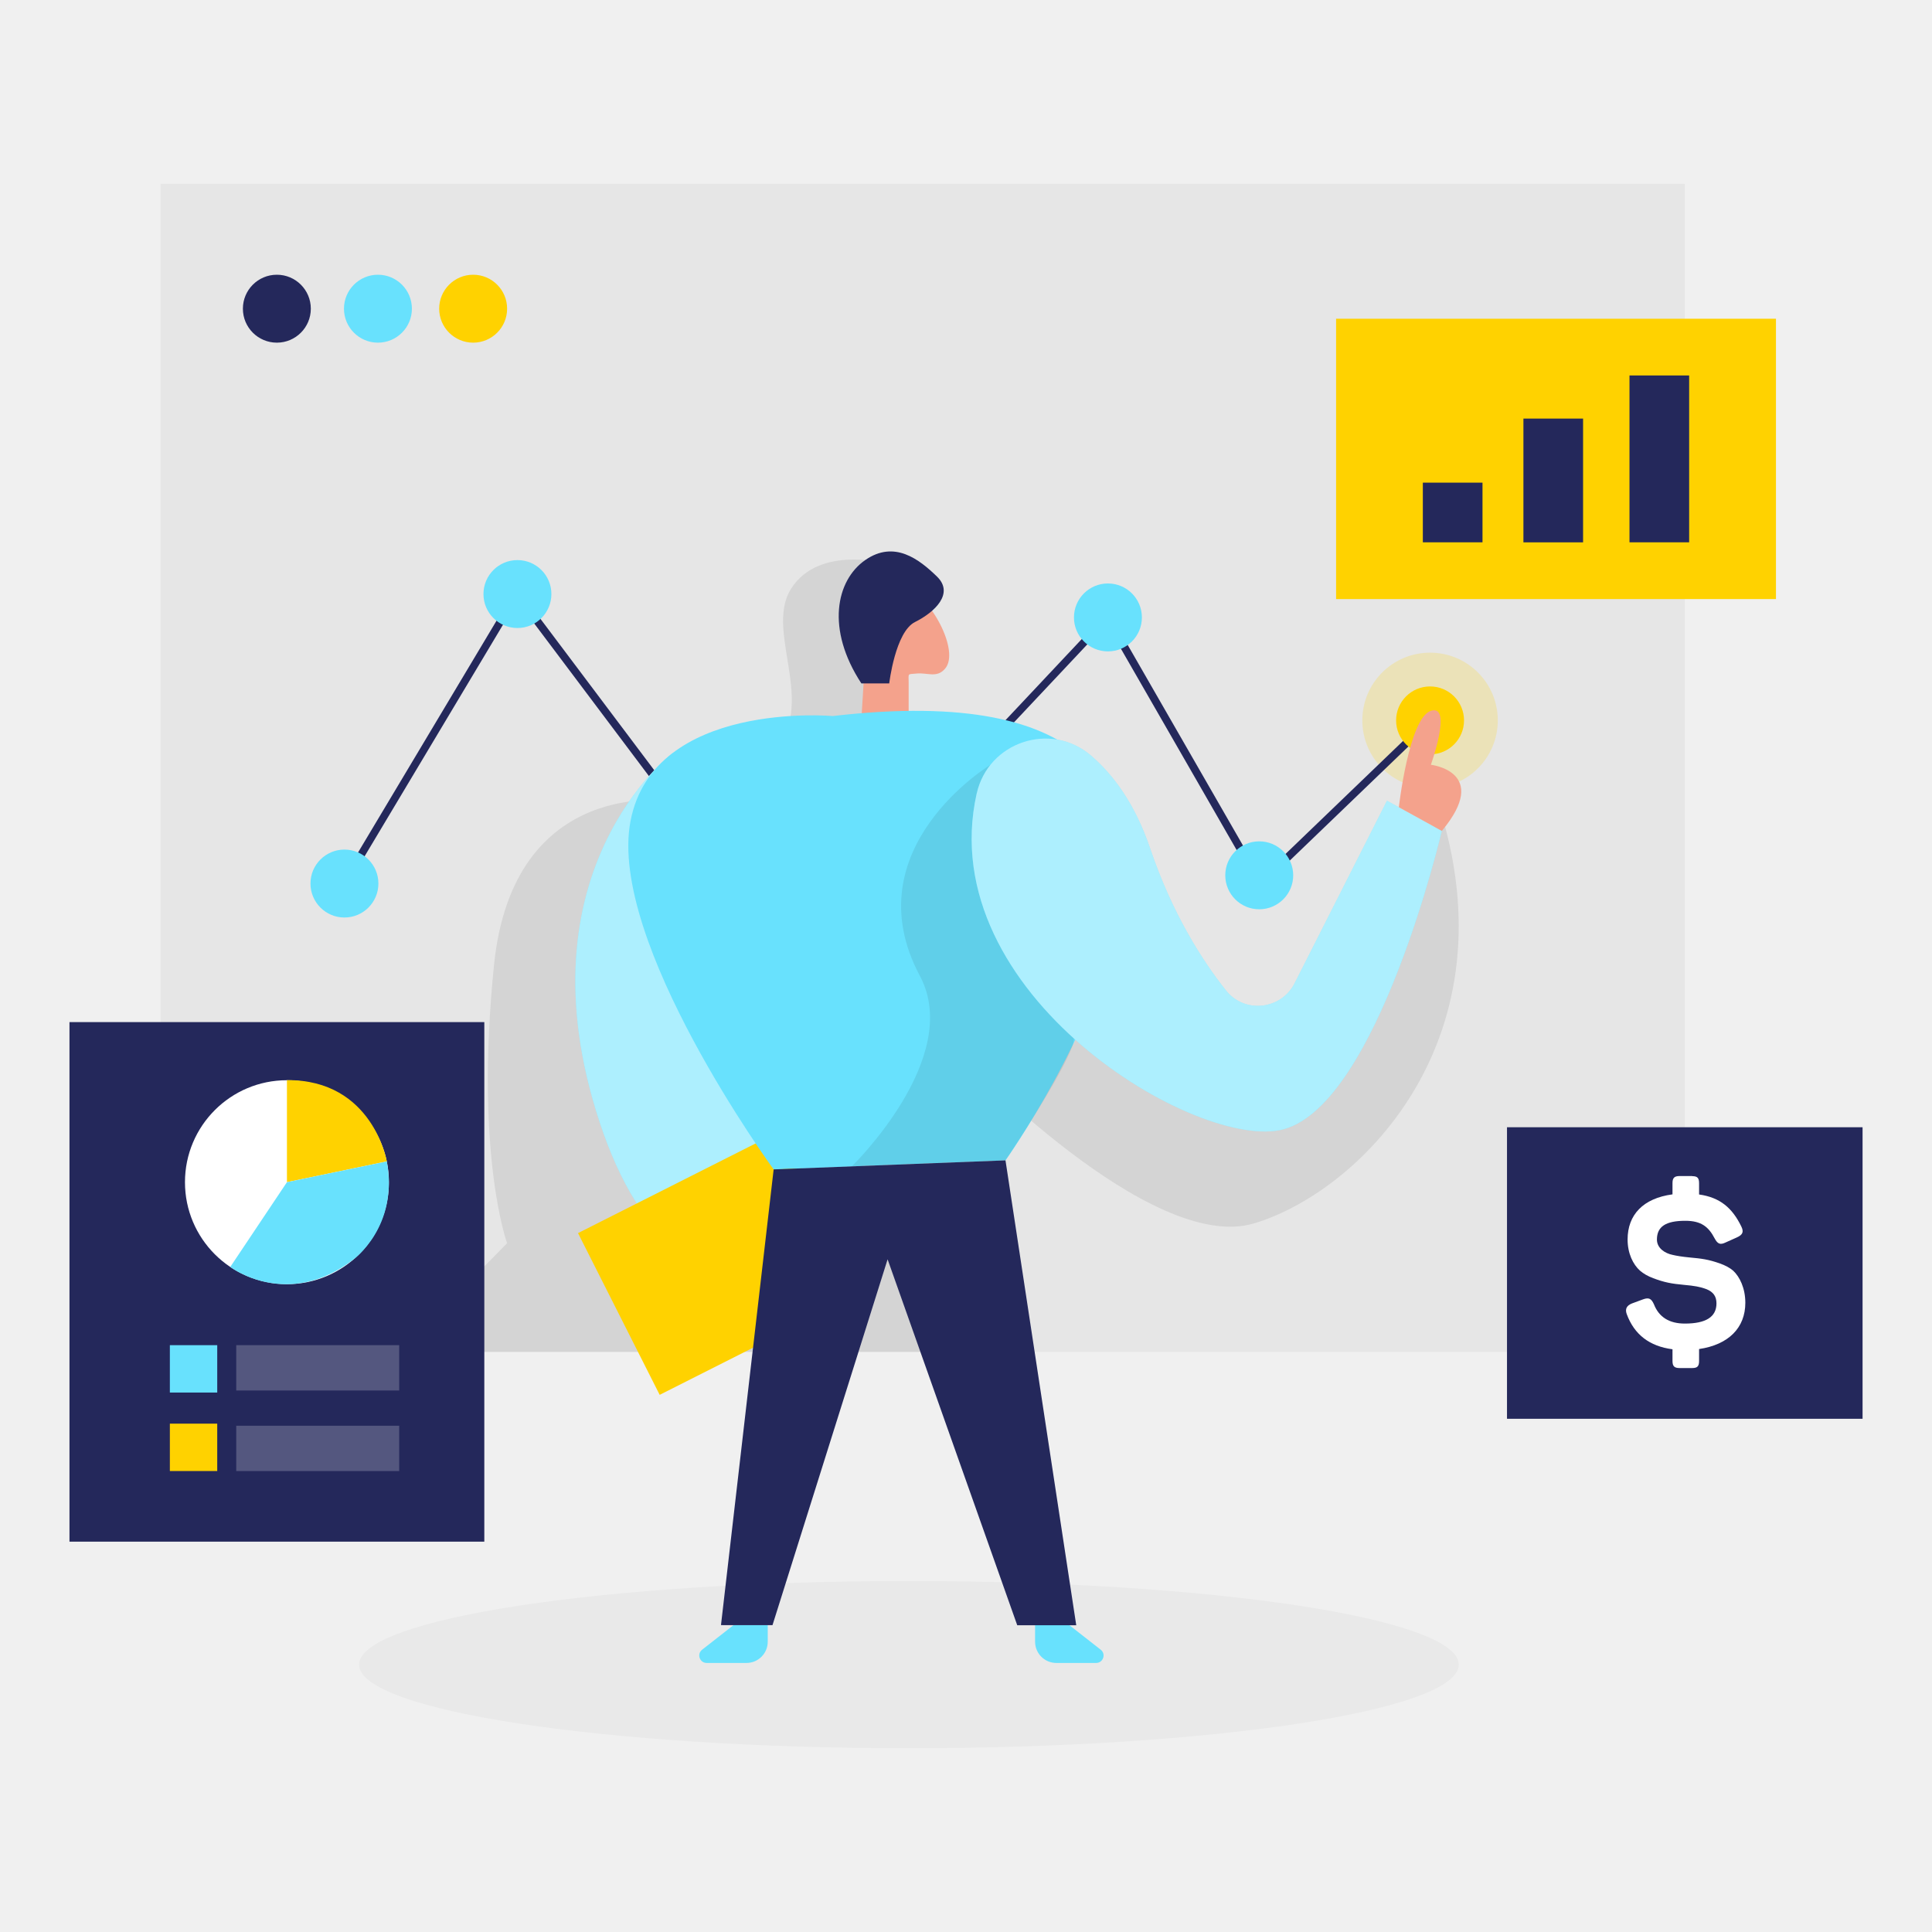
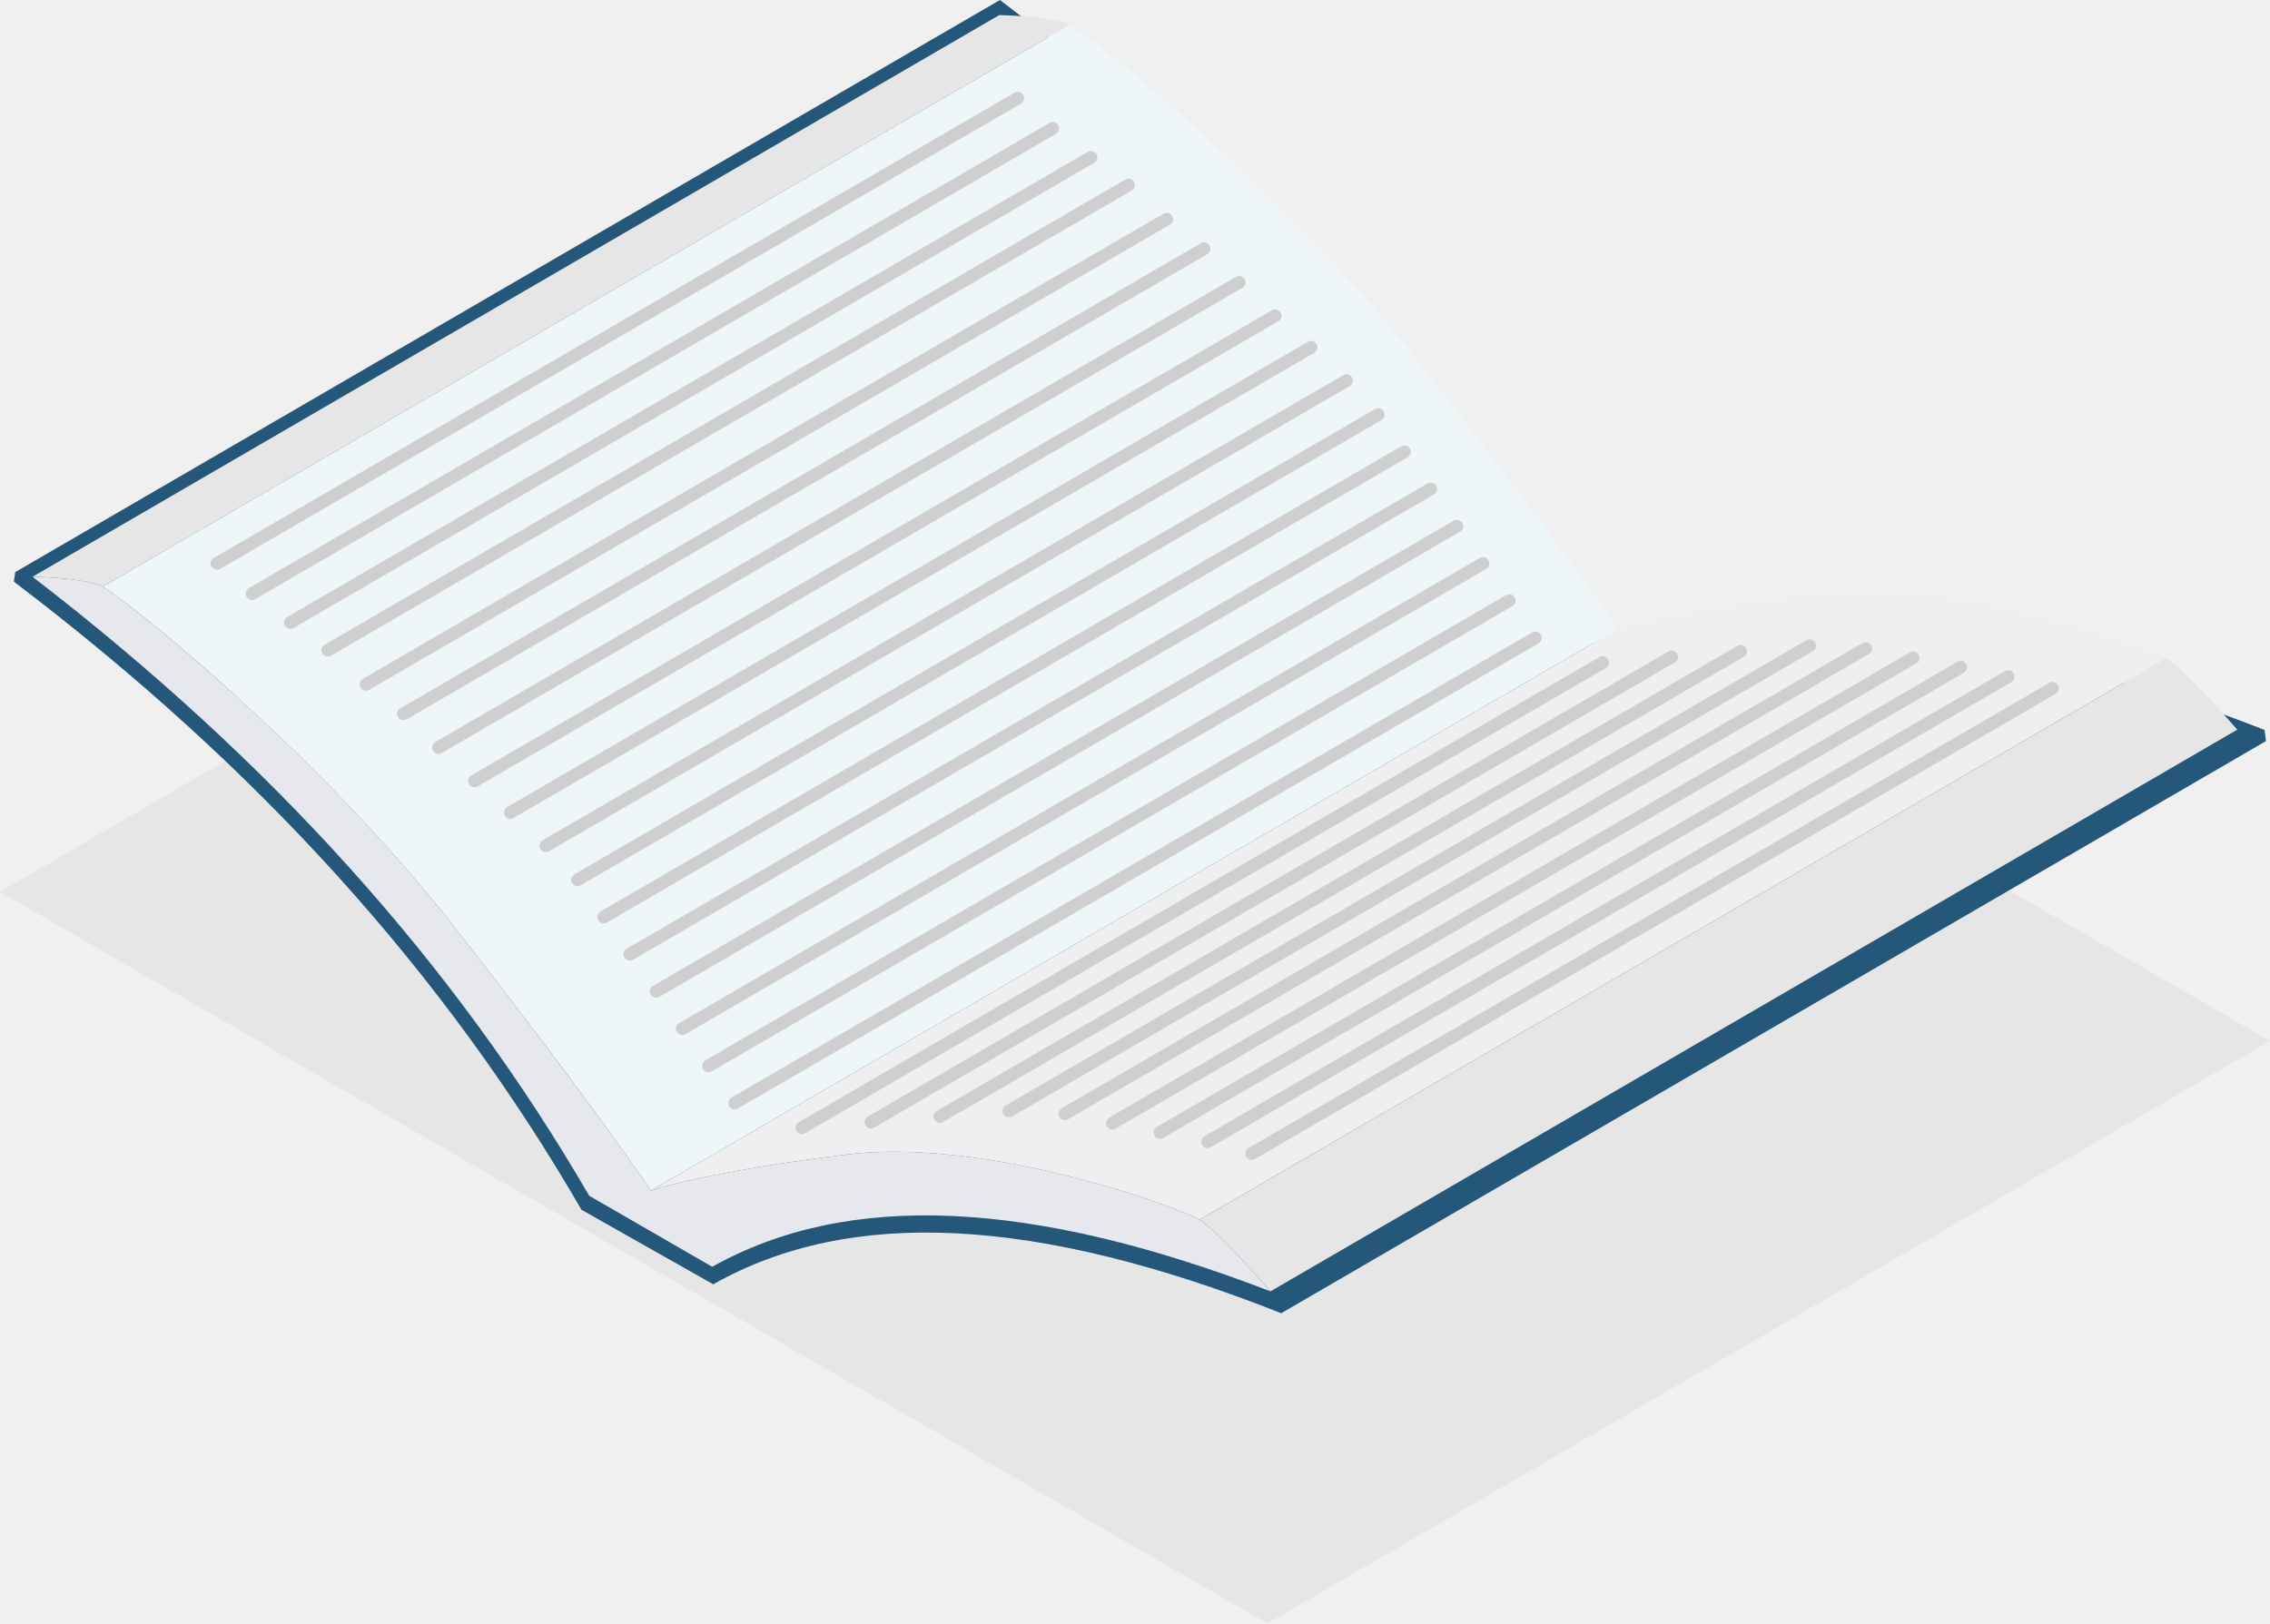
- <svg xmlns="http://www.w3.org/2000/svg" id="_0119_analyzing_process" viewBox="0 0 500 500">
-   <defs>
-     <style>.cls-1,.cls-2,.cls-3{fill:#fff;}.cls-4{fill:#f4a28c;}.cls-5{fill:#000001;opacity:.03;}.cls-6{opacity:.08;}.cls-7{fill:#e6e6e6;}.cls-8{opacity:.2;}.cls-8,.cls-9{fill:#ffd200;}.cls-2{opacity:.22;}.cls-3{opacity:.46;}.cls-10{fill:#24285b;}.cls-11{fill:#68e1fd;}</style>
-   </defs>
-   <g id="stats">
-     <rect class="cls-7" x="41.57" y="47.56" width="394.45" height="302.32" />
-     <circle class="cls-8" cx="370.1" cy="186.44" r="17.53" />
-     <path class="cls-10" d="m89.02,229.66c-.17,0-.35-.05-.51-.14-.47-.28-.63-.9-.35-1.37l44.77-74.92c.17-.29.47-.47.81-.49.34-.01.65.13.85.4l52.11,69.31,39.41-39.35c.25-.25.63-.35.97-.26.35.1.62.37.7.72l7.41,29.45,50.68-53.91c.22-.23.52-.34.84-.31.31.04.59.22.75.49l38.95,67.76,42.99-41.33c.4-.38,1.03-.37,1.41.03.38.4.37,1.03-.03,1.41l-43.91,42.22c-.22.21-.52.31-.83.27-.3-.04-.57-.23-.73-.49l-38.92-67.7-51.01,54.26c-.25.27-.63.38-.98.28-.35-.09-.63-.37-.72-.72l-7.42-29.52-38.98,38.92c-.21.21-.49.31-.78.29-.29-.02-.55-.17-.73-.4l-51.91-69.05-44.01,73.64c-.19.31-.52.49-.86.49Z" />
-     <path class="cls-6" d="m173.94,207.31s-41.13-6.7-46.1,42.52c-4.98,49.21,3.4,71.91,3.4,71.91l-27.68,28.14h152.26l-6.64-76.38s48.51,51.08,75.3,43.13c26.79-7.95,66.26-46.31,48.66-105.73l-40.3,59.76-33.49-7.36-31.5-48.26-37.23-23.9-56.7,16.17Z" />
-     <circle class="cls-10" cx="71.65" cy="79.89" r="8.79" />
-     <circle class="cls-9" cx="370.1" cy="186.44" r="8.79" />
-     <circle class="cls-11" cx="286.73" cy="159.79" r="8.79" />
-     <circle class="cls-11" cx="325.89" cy="226.53" r="8.79" />
-     <circle class="cls-11" cx="133.91" cy="153.74" r="8.79" />
-     <circle class="cls-11" cx="89.14" cy="228.66" r="8.79" />
-     <circle class="cls-11" cx="97.81" cy="79.89" r="8.79" />
-     <circle class="cls-9" cx="122.45" cy="79.89" r="8.79" />
-     <path class="cls-6" d="m230.01,145.98s-18.03-5.23-25.32,6.45c-7.29,11.68,8.6,31.85-6.72,44.18-15.32,12.34,43.7,10.6,43.7,10.6l-9.79-31.53,4.31-22.85-6.19-6.86Z" />
-   </g>
-   <ellipse id="sd" class="cls-5" cx="235.23" cy="430.8" rx="142.29" ry="21.64" />
-   <g id="person">
-     <path class="cls-11" d="m174.13,194.85s-40.48,30.4-18.91,95.67c21.57,65.27,67.7,33.49,67.7,33.49v-53.35l-48.78-75.8Z" />
-     <path class="cls-3" d="m174.13,194.85s-40.48,30.4-18.91,95.67c21.57,65.27,67.7,33.49,67.7,33.49v-53.35l-48.78-75.8Z" />
-     <path class="cls-11" d="m276.73,420.58l8.13,6.36c1.44,1.12.64,3.43-1.18,3.43h-10.3c-3.04,0-5.5-2.46-5.5-5.5v-4.29h8.86Z" />
-     <rect class="cls-9" x="157" y="303.25" width="59.19" height="46.89" transform="translate(-127.24 119.19) rotate(-26.79)" />
-     <path class="cls-11" d="m189.84,420.58l-8.13,6.36c-1.44,1.12-.64,3.43,1.18,3.43h10.3c3.04,0,5.5-2.46,5.5-5.5v-4.29s-8.86,0-8.86,0Z" />
-     <path class="cls-4" d="m222.91,186.44l1.4-23.05s1.65-14.83,9.08-12.15c7.43,2.68,15.18,17.3,11.17,21.84-2.16,2.46-4.44.96-7.34,1.23-2.5.23-2.06-.15-2.06,2.37v8.81l-12.25.94Z" />
-     <path class="cls-11" d="m215.51,185.31s-46.27-4.12-52.32,27.11c-6.05,31.23,37.02,90.22,37.02,90.22l60.01-2.33s93.23-130.95-44.71-115Z" />
-     <path class="cls-6" d="m256.34,197.92s-35.89,21.66-18.27,54.65c11.31,21.17-17.62,49.28-17.62,49.28l39.77-1.55s14.56-21.6,17.47-30c2.91-8.4-21.36-72.38-21.36-72.38Z" />
-     <polygon class="cls-10" points="200.22 302.64 186.59 420.58 199.92 420.59 229.71 325.91 263.26 420.61 278.53 420.61 260.22 300.3 200.22 302.64" />
-     <path class="cls-10" d="m222.91,176.87h7.22s1.56-13.34,6.67-15.89c5.11-2.55,10.22-7.38,5.68-11.78-4.54-4.4-10.99-9.51-18.55-4.26-7.56,5.25-10.22,17.88-1.01,31.92Z" />
-     <path class="cls-11" d="m252.77,205.37c2.99-13.36,19.13-18.76,29.54-9.86,5.73,4.9,11.41,12.45,15.35,24.08,5.69,16.8,13.38,28.88,19.63,36.75,4.8,6.05,14.28,5.01,17.76-1.88l23.9-47.23,14.19,7.81s-16.46,70.38-40.86,77.19c-21.81,6.09-91.14-34.88-79.52-86.86Z" />
-     <path class="cls-3" d="m252.77,205.37c2.99-13.36,19.13-18.76,29.54-9.86,5.73,4.9,11.41,12.45,15.35,24.08,5.69,16.8,13.38,28.88,19.63,36.75,4.8,6.05,14.28,5.01,17.76-1.88l23.9-47.23,14.19,7.81s-16.46,70.38-40.86,77.19c-21.81,6.09-91.14-34.88-79.52-86.86Z" />
-     <path class="cls-4" d="m362.02,208.91s2.62-23.11,8.29-24.95c5.68-1.84,0,13.96,0,13.96,0,0,15.61,1.79,2.84,17.12l-11.13-6.13Z" />
-   </g>
-   <g id="screen">
-     <rect class="cls-10" x="17.98" y="264.52" width="107.36" height="134.46" />
-     <rect class="cls-2" x="61.14" y="348.13" width="42.17" height="11.73" />
-     <rect class="cls-2" x="61.14" y="368.98" width="42.17" height="11.73" />
-     <rect class="cls-11" x="43.96" y="348.13" width="12.26" height="12.26" />
-     <rect class="cls-9" x="43.96" y="368.44" width="12.26" height="12.26" />
-     <circle class="cls-1" cx="74.26" cy="305.95" r="26.39" />
-     <path class="cls-9" d="m74.26,279.55v26.39l25.85-5.38s-3.61-21.19-25.85-21.02Z" />
-     <path class="cls-11" d="m74.26,305.95l-14.67,21.94s14.79,11.26,31.93-1.98c0,0,11.72-8.5,8.59-25.34l-25.85,5.38Z" />
-   </g>
-   <g id="chart">
-     <rect class="cls-9" x="345.78" y="82.49" width="113.84" height="72.55" />
-     <rect class="cls-10" x="368.23" y="124.91" width="15.44" height="15.44" />
-     <rect class="cls-10" x="394.26" y="108.33" width="15.44" height="32.03" />
-     <rect class="cls-10" x="421.71" y="97.17" width="15.44" height="43.18" />
-   </g>
-   <g id="dollar">
-     <rect class="cls-10" x="390.01" y="291.73" width="92.02" height="75.45" />
-     <path class="cls-1" d="m437.94,304.39c1.36,0,1.78.47,1.78,1.84v2.9c5.45.77,8.59,3.5,10.91,8.24.71,1.42.42,2.19-1.19,2.9l-2.9,1.3c-1.36.65-2.02.36-2.79-1.07-1.6-3.08-3.56-4.56-7.59-4.56-5.04,0-7.35,1.48-7.35,4.86,0,2.19,2.02,3.56,4.09,3.97,1.01.24,2.43.47,4.27.65,3.32.3,4.98.53,7.88,1.54,1.48.53,2.61,1.13,3.5,1.9,1.66,1.54,3.14,4.5,3.14,8.3,0,6.46-4.33,10.85-11.97,11.97v3.08c0,1.36-.42,1.84-1.78,1.84h-3.26c-1.36,0-1.84-.47-1.84-1.84v-3.02c-5.93-.77-9.9-3.79-11.85-9.13-.47-1.3,0-2.19,1.36-2.73l2.9-1.07c1.48-.53,2.13-.18,2.79,1.3,1.3,3.32,3.97,4.98,8,4.98,5.45,0,8.18-1.72,8.18-5.22,0-1.84-.83-2.96-2.55-3.67-1.72-.65-3.2-.89-5.87-1.13-3.26-.3-5.1-.65-7.94-1.72-1.42-.53-2.55-1.19-3.44-1.96-1.78-1.6-3.2-4.44-3.2-8.06,0-6.4,4.03-10.67,11.62-11.68v-2.9c0-1.36.47-1.84,1.84-1.84h3.26Z" />
+ <svg xmlns="http://www.w3.org/2000/svg" version="1.1" viewBox="0 0 865.043 618.804" role="img" aria-label="開いた本 アイソメトリック イラスト">
+   <g id="_3">
+     <g>
+       <g opacity=".05">
+         <polygon points="0 339.957 382.066 117.925 865.043 396.771 482.976 618.804 0 339.957" fill="#1a1a1a" />
+       </g>
+       <path d="M862.981,278.242c-5.237-2.068-10.379-3.994-15.475-5.852-1.091-.399-2.184-.799-3.268-1.189-.949-.34-1.917-.707-2.861-1.038-4.07-1.435-8.089-2.791-12.068-4.089-.67-.22-1.323-.414-1.99-.629-2.819-.908-5.639-1.813-8.414-2.652-1.507-.456-2.981-.863-4.475-1.297-1.092-.319-2.187-.64-3.273-.948-4.344-1.231-8.652-2.408-12.883-3.467-.323-.08-.636-.147-.957-.227-.655-.163-1.295-.303-1.947-.461-4.131-1.002-8.204-1.912-12.228-2.746-.839-.175-1.687-.362-2.522-.527-.52-.104-1.052-.229-1.569-.329-3.81-.744-7.552-1.383-11.265-1.973-.883-.142-1.757-.267-2.634-.399-1.442-.215-2.897-.459-4.324-.652-2.613-.352-5.191-.652-7.755-.929-.276-.028-.56-.071-.837-.099-3.031-.317-6.03-.586-8.993-.794-1.06-.073-2.093-.104-3.144-.165-.941-.052-1.88-.104-2.814-.147-3.832-.175-7.628-.293-11.344-.281-.125,0-.247.009-.373.009-.414.002-.813.026-1.225.031-3.492.035-6.923.173-10.314.378-.984.059-1.967.123-2.944.196-.882.069-1.784.102-2.659.18-2.191.196-4.33.477-6.477.747-.765.095-1.548.161-2.308.265-3.319.459-6.594.99-9.809,1.624-.28.054-.546.135-.825.191-1.624.329-3.196.744-4.793,1.118-2.152.503-4.315.993-6.42,1.576-1.619.451-3.193.981-4.785,1.479-1.573.494-3.181.922-4.726,1.463-.391.137-.756.317-1.146.456-2.576.924-5.084,1.969-7.584,3.025-1.218.515-2.47.974-3.671,1.522-3.662,1.666-7.253,3.458-10.75,5.417l-.001.002-46.879-27.067h0c-.15-.26-.302-.52-.454-.78-.379-.652-.791-1.286-1.171-1.936-3.42-5.835-6.926-11.616-10.505-17.354-1.274-2.042-2.578-4.07-3.872-6.1-2.927-4.59-5.905-9.151-8.935-13.679-.821-1.227-1.593-2.484-2.421-3.706-.817-1.205-1.665-2.392-2.489-3.59-1.139-1.659-2.288-3.313-3.441-4.963-2.426-3.472-4.889-6.925-7.378-10.361-1.062-1.465-2.112-2.938-3.186-4.398-.451-.612-.886-1.236-1.34-1.848-1.171-1.583-2.408-3.131-3.593-4.705-2.69-3.573-5.391-7.14-8.151-10.673-.62-.794-1.208-1.605-1.83-2.396-1.279-1.624-2.62-3.217-3.914-4.833-2.253-2.812-4.514-5.625-6.815-8.414-.765-.929-1.496-1.874-2.265-2.798-1.266-1.52-2.589-3.011-3.869-4.523-2.303-2.725-4.617-5.445-6.966-8.146-.872-1.004-1.709-2.025-2.588-3.025-1.196-1.364-2.451-2.697-3.658-4.053-2.564-2.879-5.147-5.748-7.765-8.603-1.023-1.115-2.005-2.25-3.038-3.363-1.034-1.118-2.125-2.21-3.167-3.321-3.012-3.209-6.063-6.402-9.144-9.581-1.238-1.279-2.426-2.578-3.675-3.85-.754-.768-1.553-1.52-2.311-2.285-4.103-4.148-8.281-8.265-12.507-12.363-1.127-1.094-2.203-2.21-3.339-3.302-.284-.272-.586-.536-.87-.808-5.957-5.698-12.041-11.346-18.239-16.95-.427-.388-.828-.782-1.256-1.167-1.007-.908-2.079-1.791-3.091-2.697-5.412-4.833-10.919-9.631-16.514-14.395-1.081-.919-2.101-1.862-3.189-2.779-1.261-1.064-2.56-2.118-3.831-3.179-1.582-1.321-3.174-2.64-4.772-3.959-3.796-3.129-7.636-6.242-11.513-9.342-1.296-1.038-2.576-2.08-3.882-3.113-.495-.392-.976-.789-1.474-1.182-4.863-3.836-9.789-7.65-14.78-11.446L5.81,218.068l-.536,3.64c93.34,70.891,163.909,148.907,216.304,239.409l50.218,28.424c52.239-29.523,123.019-25.931,216.455,11.013l375.244-218.068-.514-4.245-0-0Z" fill="#25577B" />
+       <g>
+         <g>
+           <path d="M17.215,220.04c.247.012.48.024.735.038.989.052,2.049.118,3.146.196.611.045,1.255.104,1.886.158.674.057,1.339.109,2.025.175.648.066,1.293.149,1.943.225.683.078,1.368.154,2.042.246.735.102,1.43.229,2.139.347.6.099,1.219.189,1.793.303.157.031.301.069.457.099,1.078.227,2.115.47,3.04.749.015.005.03.009.046.014,1.009.307,1.913.648,2.663,1.028L407.551,9.516c-.037-.019-.074-.038-.112-.054-.142-.071-.288-.139-.44-.206-.158-.071-.321-.139-.489-.206-.234-.095-.479-.184-.733-.274-.285-.099-.584-.196-.891-.288-.015-.005-.028-.009-.045-.014-.014-.005-.027-.009-.043-.014-.453-.137-.929-.265-1.422-.388-.497-.125-1.033-.234-1.563-.345-.162-.033-.312-.071-.477-.104-.07-.014-.132-.031-.204-.045-.494-.097-1.036-.165-1.55-.251-.721-.121-1.423-.251-2.17-.352-.078-.012-.15-.028-.228-.038-.599-.08-1.208-.137-1.815-.208-.651-.076-1.292-.161-1.943-.225-.687-.069-1.345-.118-2.019-.175-.637-.054-1.275-.113-1.891-.158-.077-.005-.161-.014-.236-.019-1.021-.071-1.986-.13-2.912-.18-.253-.012-.467-.021-.71-.033-.794-.04-1.527-.076-2.203-.102-.246-.009-.46-.017-.687-.026-.749-.026-1.43-.05-1.951-.064L12.396,219.851c.515.014,1.209.038,1.945.064.219.007.463.019.7.026.662.028,1.4.061,2.174.099v-0Z" fill="#e6e6e6" />
+           <path d="M190.593,375.87c.737.957,1.487,1.931,2.207,2.869,2.516,3.278,4.964,6.476,7.285,9.524.071.095.136.18.207.274,2.269,2.98,4.424,5.823,6.511,8.586.609.806,1.198,1.591,1.793,2.378,1.574,2.089,3.097,4.115,4.566,6.076.547.73,1.107,1.479,1.64,2.191,1.854,2.482,3.643,4.885,5.326,7.154,1.463,1.976,2.806,3.8,4.143,5.618.417.567.884,1.196,1.289,1.749,1.686,2.297,3.267,4.464,4.747,6.499.006.007.012.017.019.026,1.016,1.399,1.917,2.649,2.838,3.926,4.289,5.946,7.596,10.621,9.957,14.008.093.135.214.307.305.437.447.64.8,1.153,1.178,1.702.24.347.525.756.737,1.066.45.655.82,1.196,1.155,1.685.057.085.139.206.194.284.307.451.526.778.727,1.075.048.073.131.194.174.258.206.305.346.515.41.612l368.421-214.103c-.129-.194-.539-.808-1.256-1.865-.011-.014-.027-.038-.037-.054-.156-.227-.377-.548-.56-.815-.259-.38-.489-.718-.806-1.179-.215-.312-.496-.716-.737-1.066-.378-.548-.733-1.061-1.177-1.702-.128-.182-.295-.421-.428-.61-.614-.882-1.249-1.789-1.985-2.836-.234-.333-.525-.742-.772-1.092-1.025-1.451-2.171-3.063-3.419-4.812-1.914-2.68-4.033-5.629-6.499-9.023-.011-.014-.022-.031-.033-.045-1.468-2.018-3.031-4.162-4.701-6.438-.747-1.016-1.591-2.155-2.377-3.226-1.009-1.366-1.977-2.685-3.053-4.138-.03-.04-.054-.073-.084-.113-1.677-2.262-3.466-4.663-5.314-7.137-.51-.683-1.046-1.397-1.569-2.096-1.461-1.947-2.972-3.959-4.536-6.036-.627-.832-1.247-1.654-1.892-2.51-2.075-2.746-4.215-5.57-6.47-8.532-.072-.095-.137-.182-.209-.277-2.328-3.056-4.781-6.263-7.305-9.55-.696-.908-1.416-1.841-2.127-2.765-1.971-2.564-4.001-5.195-6.089-7.896-.768-.99-1.526-1.971-2.309-2.983-2.815-3.63-5.697-7.341-8.723-11.214-.45-.577-.9-1.151-1.352-1.725-.243-.307-.5-.61-.743-.917-2.751-3.476-5.542-6.929-8.383-10.344-.073-.087-.142-.177-.214-.262-.16-.194-.326-.378-.486-.57-3.213-3.845-6.469-7.653-9.761-11.403-.073-.085-.144-.17-.217-.255-.139-.158-.282-.307-.422-.466-3.731-4.237-7.498-8.404-11.284-12.495-.17-.184-.338-.378-.508-.562-.175-.189-.352-.364-.527-.553-4.701-5.058-9.418-9.997-14.113-14.783-.084-.087-.169-.18-.253-.265-.286-.293-.568-.567-.856-.858-2.47-2.51-4.931-4.977-7.378-7.4-.295-.293-.592-.591-.887-.882-2.578-2.545-5.132-5.024-7.667-7.463-.267-.258-.541-.529-.807-.785-.225-.215-.438-.411-.663-.626-3.004-2.876-5.965-5.67-8.88-8.383-.431-.402-.857-.799-1.286-1.196-2.909-2.697-5.761-5.303-8.549-7.82-.19-.173-.393-.362-.584-.534-.336-.303-.657-.586-.991-.886-1.017-.912-2.022-1.81-3.019-2.697-.674-.6-1.346-1.198-2.009-1.784-1.001-.884-1.982-1.744-2.959-2.6-.612-.536-1.229-1.08-1.832-1.605-1.082-.941-2.136-1.851-3.187-2.756-.475-.409-.963-.832-1.431-1.234-1.502-1.288-2.971-2.538-4.399-3.744-.004-.002-.008-.007-.011-.009-.086-.071-.165-.137-.251-.208-1.3-1.097-2.57-2.16-3.804-3.186-.459-.381-.889-.733-1.338-1.104-.834-.69-1.672-1.383-2.472-2.037-.52-.425-1.01-.822-1.516-1.234-.704-.572-1.411-1.146-2.084-1.69-.484-.39-.941-.754-1.409-1.127-.646-.515-1.29-1.03-1.904-1.515-.138-.109-.292-.234-.427-.34-.197-.156-.357-.277-.549-.428-1.177-.924-2.292-1.794-3.338-2.597-.191-.147-.396-.305-.584-.449-1.157-.884-2.211-1.676-3.187-2.399-.09-.066-.204-.156-.292-.22-.272-.201-.503-.366-.76-.551-.256-.187-.516-.378-.757-.551-.382-.274-.727-.518-1.068-.759-.201-.142-.416-.293-.603-.423-.045-.031-.102-.071-.145-.102-.324-.222-.597-.402-.876-.586-.104-.069-.23-.156-.329-.22-.009-.007-.021-.014-.031-.021-.313-.203-.593-.378-.838-.522-.064-.038-.125-.073-.184-.109L39.13,223.618c.293.17.65.39,1.059.657.083.052.189.128.277.184.329.217.675.449,1.066.718.191.132.414.291.619.435.334.234.671.473,1.042.74.247.177.518.376.78.565.336.246.679.499,1.04.763.975.721,2.031,1.515,3.188,2.399.186.142.392.303.583.449,1.045.804,2.162,1.673,3.338,2.597.325.258.64.503.976.768.613.484,1.258 1,1.902,1.515.468.376.926.74,1.41,1.127.658.529,1.351,1.094,2.038,1.654.527.425,1.04.841,1.582,1.286.737.603,1.509,1.243,2.276,1.874.513.423,1.008.83,1.534,1.267,1.216,1.012,2.467,2.058,3.747,3.139.102.085.196.163.298.248,1.427,1.205,2.897,2.458,4.398,3.744.483.414.988.853,1.479,1.276,1.028.884,2.06,1.775,3.117,2.694.62.541,1.257,1.101,1.886,1.652.965.844,1.934,1.695,2.921,2.567.674.596,1.36,1.208,2.044,1.815.976.87,1.96,1.749,2.957,2.642.539.484,1.082.976,1.627,1.465,2.788,2.517,5.64,5.126,8.547,7.82.416.385.832.773,1.25,1.163,2.923,2.72,5.898,5.526,8.911,8.411.482.461.965.926,1.449,1.392,2.542,2.444,5.105,4.932,7.689,7.482.281.279.566.565.848.844,2.461,2.437,4.938,4.92,7.423,7.445.36.366.721.728,1.082,1.097,4.696,4.786,9.414,9.728,14.115,14.785l1.046,1.127c3.779,4.084,7.541,8.243,11.265,12.474.219.248.441.494.659.742,3.284,3.744,6.531,7.539,9.736,11.377.24.288.484.572.724.86,2.836,3.41,5.624,6.858,8.37,10.328.7.884,1.409,1.763,2.101,2.649,3.006,3.85,5.873,7.539,8.671,11.148.832,1.073,1.639,2.118,2.453,3.169,2.034,2.63,4.015,5.197,5.937,7.697v-0Z" fill="#eff6fa" />
+           <path d="M334.753,439.139c1.528-.057,3.065-.092,4.613-.106.652-.005,1.307-.002,1.962,0,1.651.005,3.31.033,4.976.083.545.017,1.087.026,1.633.047,2.153.083,4.315.196,6.485.345.378.026.757.064,1.136.09,2.08.156,4.163.34,6.247.551.572.057,1.144.113,1.717.175,2.357.253,4.714.534,7.063.851.338.045.674.097,1.01.144,2.521.35,5.032.73,7.528,1.142.351.057.705.111,1.056.17,2.6.437,5.178.908,7.733,1.401.489.092.978.189,1.466.286,2.834.558,5.635,1.144,8.39,1.758.428.095.852.191,1.277.286,2.769.626,5.496,1.271,8.158,1.936.336.083.665.168 1.0.253,2.928.737,5.787,1.491,8.549,2.252.341.095.677.189,1.016.284,2.712.756,5.338,1.517,7.852,2.274.336.102.664.203.995.303,2.42.737,4.744,1.468,6.946,2.184.303.099.596.196.893.293,2.17.714,4.23,1.411,6.151,2.084.31.109.611.215.913.324,1.446.513,2.838,1.014,4.12,1.494.053.019.115.04.169.061,1.326.496,2.529.964,3.661,1.413.303.121.607.239.896.357.376.151.734.298,1.084.442.358.149.708.293,1.039.435.321.137.626.267.922.397.286.125.562.248.824.364.386.175.739.338,1.069.496.208.099.431.203.617.295.109.052.206.104.305.154.332.17.644.333.887.473l368.421-214.103c-.158-.092-.338-.189-.534-.293-.103-.057-.234-.118-.347-.177-.103-.052-.203-.104-.315-.158-.07-.035-.124-.066-.197-.102-.118-.057-.28-.128-.405-.187-.337-.161-.691-.326-1.085-.503-.108-.05-.186-.087-.299-.139-.156-.069-.347-.149-.51-.22-.299-.13-.604-.262-.929-.399-.336-.142-.688-.288-1.049-.44-.345-.142-.695-.286-1.064-.435-.169-.069-.314-.13-.489-.199-.129-.052-.294-.113-.425-.165-1.133-.449-2.331-.915-3.658-1.411-.045-.017-.095-.035-.139-.052-1.29-.482-2.692-.988-4.15-1.503-.194-.069-.354-.132-.551-.201-.109-.038-.242-.08-.352-.118-1.926-.676-3.987-1.375-6.165-2.089-.293-.097-.578-.191-.876-.288-2.212-.721-4.544-1.453-6.977-2.193-.191-.057-.356-.113-.548-.173-.129-.038-.275-.078-.405-.116-2.525-.761-5.158-1.524-7.881-2.283-.336-.092-.663-.184-1.002-.279-2.767-.763-5.626-1.517-8.559-2.257-.207-.052-.397-.106-.605-.158-.126-.033-.261-.061-.386-.092-2.666-.664-5.392-1.309-8.165-1.936-.424-.095-.844-.191-1.27-.286-2.757-.614-5.557-1.201-8.393-1.761-.241-.047-.47-.102-.711-.149-.249-.047-.506-.087-.754-.135-2.557-.494-5.133-.964-7.734-1.401-.351-.059-.704-.113-1.055-.17-2.499-.411-5.011-.794-7.534-1.141-.239-.033-.473-.076-.711-.109-.097-.014-.195-.021-.292-.035-2.352-.317-4.709-.598-7.066-.851-.572-.064-1.143-.118-1.715-.175-2.084-.21-4.168-.395-6.249-.551-.28-.021-.562-.054-.843-.073-.098-.007-.195-.009-.293-.017-2.17-.149-4.332-.265-6.485-.345-.547-.021-1.088-.031-1.632-.047-1.667-.05-3.326-.078-4.977-.083-.37-.002-.747-.021-1.115-.019-.285,0-.562.017-.846.019-1.548.012-3.084.05-4.613.106-.48.017-.964.024-1.443.045-1.98.09-3.941.22-5.879.388-.102.007-.206.012-.306.019-1.448.13-2.883.281-4.304.456-3.063.378-5.988.754-8.835,1.132-.926.123-1.809.243-2.713.366-1.933.265-3.826.525-5.658.785-.908.13-1.8.26-2.682.388-1.788.26-3.517.52-5.205.778-.776.121-1.568.239-2.323.357-2.262.355-4.45.704-6.53,1.052-.065.009-.137.021-.202.033-2.168.362-4.215.716-6.19,1.068-.624.111-1.208.22-1.813.329-1.338.243-2.64.482-3.887.718-.623.118-1.228.234-1.828.35-.457.09-.952.182-1.397.269-.459.09-.835.173-1.281.26-1.26.253-2.461.499-3.614.74-.67.139-1.335.279-1.97.414-1.16.251-2.238.489-3.281.726-.481.106-.991.22-1.449.324-1.427.329-2.758.645-3.952.938-.11.028-.193.05-.3.076-1.092.272-2.081.525-2.978.761-.353.092-.643.173-.967.26-.593.158-1.154.312-1.651.451-.299.083-.554.156-.82.232-.431.125-.813.236-1.157.34-.203.059-.388.116-.561.168-.325.102-.58.18-.804.253-.108.033-.21.066-.295.092-.242.08-.41.137-.481.161l-368.421,214.103c.067-.024.255-.085.481-.161.076-.024.203-.064.295-.092.219-.071.489-.156.806-.253.163-.05.363-.109.553-.165.343-.104.744-.22,1.173-.345.254-.073.518-.147.802-.227.499-.142,1.078-.298,1.674-.459.313-.085.604-.165.944-.255.911-.239,1.919-.496,3.031-.773.089-.021.157-.04.248-.061,1.195-.295,2.532-.612,3.962-.941.447-.104.955-.215,1.426-.321,1.048-.236,2.138-.477,3.305-.728.626-.135,1.293-.274,1.953-.411,1.154-.243,2.369-.489,3.632-.742.869-.175,1.738-.347,2.658-.527.605-.116,1.219-.234,1.847-.352,1.238-.234,2.535-.475,3.863-.716.611-.111,1.203-.22,1.834-.331,1.971-.352,4.015-.707,6.179-1.068.079-.014.167-.026.245-.04,2.066-.343,4.242-.692,6.487-1.045.757-.118,1.555-.239,2.334-.357,1.686-.258,3.414-.518,5.199-.778.882-.128,1.776-.258,2.682-.385,1.83-.262,3.726-.525,5.657-.785.905-.123,1.788-.246,2.714-.369,2.848-.378,5.772-.754,8.835-1.13,1.52-.189,3.058-.343,4.609-.477,1.939-.168,3.9-.298,5.88-.388.477-.021.963-.028,1.443-.045l0-0Z" fill="#efefef" />
+           <path d="M457.113,464.928c-9.185-5.303-81.634-31.385-134.291-24.879-53.537,6.58-73.759,13.455-74.822,13.816-1.058-1.588-21.145-31.735-74.468-100.01-52.446-67.185-124.801-124.707-134.401-130.237-6.06-3.07-21.874-3.63-26.734-3.767,91.206,70.227,160.724,147.426,212.135,235.938l46.879,27.065c51.742-28.956,121.471-25.76,212.745,9.368-4.813-5.448-20.58-23.123-27.043-27.294l0-0Z" fill="#e7e7ee" />
+           <path d="M459.816,466.982c.051.043.097.076.148.121.438.371.904.78,1.375,1.203.091.08.171.147.264.229.013.012.028.026.041.038.708.64,1.455,1.34,2.216,2.068.174.168.351.338.527.508,1.145,1.106,2.333,2.285,3.539,3.512.124.125.247.253.371.378,2.183,2.229,4.408,4.578,6.504,6.837.072.076.145.156.216.232.854.922,1.682,1.822,2.478,2.697.208.227.41.451.614.674.722.794,1.424,1.569,2.073,2.288.053.059.112.125.164.184.714.792,1.362,1.517,1.957,2.184.151.17.299.338.442.496.523.591,1.021,1.151,1.411,1.593l368.421-214.103c-.377-.428-.844-.952-1.346-1.52-.188-.21-.363-.406-.566-.633-.573-.643-1.186-1.331-1.868-2.089-.089-.097-.184-.203-.275-.305-.632-.702-1.306-1.444-2.008-2.217-.193-.21-.376-.414-.573-.629-.813-.891-1.653-1.806-2.525-2.746-.038-.04-.071-.078-.11-.121-.022-.024-.047-.05-.07-.073-2.103-2.266-4.328-4.616-6.518-6.851-.059-.061-.118-.128-.177-.187-.066-.069-.128-.125-.194-.191-1.208-1.229-2.393-2.406-3.539-3.512-.089-.085-.186-.187-.273-.272-.087-.083-.167-.154-.253-.236-.763-.728-1.509-1.427-2.217-2.068-.012-.009-.024-.024-.035-.033-.002-.002-.004-.002-.006-.005-.091-.083-.173-.149-.263-.232-.461-.411-.917-.815-1.347-1.179-.009-.007-.018-.014-.028-.021-.051-.045-.097-.08-.147-.123-.319-.265-.633-.527-.931-.761-.111-.09-.215-.165-.324-.248-.077-.061-.154-.121-.229-.177-.086-.066-.178-.137-.262-.201-.187-.137-.369-.267-.544-.388-.142-.097-.28-.189-.414-.277l-368.421,214.103c.375.241.786.539,1.218.865.076.059.154.118.23.177.398.307.817.643,1.254,1.012l0.0 0Z" fill="#e6e6e6" />
+         </g>
+         <path d="M477,442.129c-.834,0-1.645-.43-2.094-1.205-.674-1.153-.279-2.637.874-3.309l305.153-177.331c1.144-.676,2.635-.284,3.306.879.674,1.153.279,2.637-.874,3.309l-305.153,177.331c-.38.222-.799.326-1.212.326v0Z" fill="#cfcfcf" />
+         <path d="M460.144,437.634c-.834,0-1.645-.43-2.094-1.205-.674-1.153-.279-2.637.874-3.309l305.153-177.331c1.146-.676,2.633-.284,3.306.879.674,1.153.279,2.637-.874,3.309l-305.153,177.331c-.38.222-.799.326-1.212.326l-0.0 0Z" fill="#cfcfcf" />
+         <path d="M442.024,434.079c-.834,0-1.645-.43-2.094-1.205-.674-1.153-.279-2.637.874-3.309l305.153-177.331c1.144-.676,2.633-.284,3.306.879.674,1.153.279,2.638-.874,3.309l-305.153,177.331c-.38.222-.799.326-1.212.326Z" fill="#cfcfcf" />
+         <path d="M423.905,430.529c-.834,0-1.645-.43-2.094-1.205-.674-1.153-.279-2.637.874-3.309l305.151-177.336c1.151-.676,2.635-.284,3.309.879.674,1.153.279,2.638-.874,3.309l-305.151,177.336c-.383.222-.801.326-1.215.326h-0Z" fill="#cfcfcf" />
+         <path d="M405.785,426.975c-.834,0-1.645-.43-2.094-1.205-.674-1.153-.279-2.637.874-3.309l305.153-177.331c1.146-.676,2.635-.284,3.306.879.674,1.153.279,2.638-.874,3.309l-305.153,177.331c-.38.222-.799.326-1.212.326Z" fill="#cfcfcf" />
+         <path d="M384.456,425.888c-.834,0-1.645-.43-2.094-1.205-.674-1.153-.279-2.637.874-3.309l305.148-177.331c1.153-.671,2.635-.284,3.309.879.674,1.153.279,2.638-.874,3.309l-305.148,177.331c-.383.222-.801.326-1.215.326h-0Z" fill="#cfcfcf" />
+         <path d="M358.163,428.02c-.834,0-1.645-.43-2.094-1.205-.674-1.153-.279-2.637.874-3.309l305.153-177.331c1.146-.671,2.633-.279,3.306.879.674,1.153.279,2.638-.874,3.309l-305.153,177.331c-.38.222-.799.326-1.212.326l0.0 0Z" fill="#cfcfcf" />
+         <path d="M331.873,430.151c-.834,0-1.645-.43-2.094-1.205-.674-1.153-.279-2.637.874-3.309l305.148-177.331c1.156-.671,2.635-.284,3.309.879.674,1.153.279,2.638-.874,3.309l-305.148,177.331c-.383.222-.801.326-1.215.326h-0Z" fill="#cfcfcf" />
+         <path d="M305.581,432.283c-.834,0-1.645-.43-2.094-1.205-.674-1.153-.279-2.637.874-3.309l305.153-177.331c1.144-.671,2.633-.279,3.306.879.674,1.153.279,2.638-.874,3.309l-305.153,177.331c-.38.222-.799.326-1.212.326v0Z" fill="#cfcfcf" />
+         <path d="M279.948,422.891c-.834,0-1.645-.43-2.094-1.205-.674-1.153-.279-2.637.874-3.309l305.151-177.336c1.153-.671,2.635-.279,3.309.879.674,1.153.279,2.638-.874,3.309l-305.151,177.336c-.383.222-.801.326-1.215.326h-0Z" fill="#cfcfcf" />
+         <path d="M269.97,408.702c-.834,0-1.645-.43-2.094-1.205-.674-1.153-.279-2.637.874-3.309l305.153-177.331c1.146-.676,2.633-.284,3.306.879.674,1.153.279,2.638-.874,3.309l-305.153,177.331c-.38.222-.799.326-1.212.326v0Z" fill="#cfcfcf" />
+         <path d="M259.995,394.517c-.834,0-1.645-.43-2.094-1.205-.674-1.153-.279-2.637.874-3.309l305.148-177.331c1.153-.676,2.638-.284,3.309.879.674,1.153.279,2.638-.874,3.309l-305.148,177.331c-.383.222-.801.326-1.215.326l-0.0 0Z" fill="#cfcfcf" />
+         <path d="M250.017,380.332c-.834,0-1.645-.43-2.094-1.205-.674-1.153-.279-2.637.874-3.309l305.148-177.336c1.153-.676,2.635-.284,3.309.879.674,1.153.279,2.638-.874,3.309l-305.148,177.336c-.383.222-.801.326-1.215.326l0.0 0Z" fill="#cfcfcf" />
+         <path d="M240.039,366.142c-.834,0-1.645-.43-2.094-1.205-.674-1.153-.279-2.637.874-3.309l305.148-177.331c1.151-.676,2.635-.284,3.309.879.674,1.153.279,2.638-.874,3.309l-305.148,177.331c-.383.222-.801.326-1.215.326v0Z" fill="#cfcfcf" />
+         <path d="M230.061,351.958c-.834,0-1.645-.43-2.094-1.205-.674-1.153-.279-2.637.874-3.309l305.153-177.331c1.146-.671,2.633-.284,3.306.879.674,1.153.279,2.638-.874,3.309l-305.153,177.331c-.38.222-.799.326-1.212.326l0.0 0Z" fill="#cfcfcf" />
+         <path d="M220.082,337.773c-.834,0-1.645-.43-2.094-1.205-.674-1.153-.279-2.637.874-3.309l305.151-177.336c1.153-.671,2.638-.284,3.309.879.674,1.153.279,2.638-.874,3.309l-305.151,177.336c-.383.222-.801.326-1.215.326l0.0 0Z" fill="#cfcfcf" />
+         <path d="M207.98,324.822c-.834,0-1.645-.43-2.094-1.205-.674-1.153-.279-2.637.874-3.309l305.151-177.336c1.153-.676,2.635-.284,3.309.879.674,1.153.279,2.638-.874,3.309l-305.151,177.336c-.383.222-.801.326-1.215.326h-0Z" fill="#cfcfcf" />
+         <path d="M194.469,312.14c-.834,0-1.645-.43-2.094-1.205-.674-1.153-.279-2.637.874-3.309l305.151-177.336c1.151-.676,2.635-.284,3.309.879.674,1.153.279,2.638-.874,3.309l-305.151,177.336c-.383.222-.801.326-1.215.326h0Z" fill="#cfcfcf" />
+         <path d="M180.792,300.101c-.834,0-1.645-.43-2.094-1.205-.674-1.153-.279-2.637.874-3.309L484.725,118.256c1.146-.676,2.633-.284,3.306.879.674,1.153.279,2.637-.874,3.309l-305.153,177.331c-.38.222-.799.326-1.212.326h0Z" fill="#cfcfcf" />
+         <path d="M167.106,287.363c-.834,0-1.645-.43-2.094-1.205-.674-1.153-.279-2.637.874-3.309L471.034,105.517c1.153-.671,2.637-.279,3.309.879.674,1.153.279,2.637-.874,3.309l-305.148,177.331c-.383.222-.801.326-1.215.326h0Z" fill="#cfcfcf" />
+         <path d="M153.713,274.544c-.834,0-1.645-.43-2.094-1.205-.674-1.153-.279-2.637.874-3.309L457.641,92.694c1.151-.676,2.635-.284,3.309.879.674,1.153.279,2.637-.874,3.309l-305.148,177.336c-.383.222-.801.326-1.215.326h0Z" fill="#cfcfcf" />
+         <path d="M139.455,263.29c-.834,0-1.645-.43-2.094-1.205-.674-1.153-.279-2.637.874-3.309L443.383,81.444c1.151-.671,2.635-.279,3.309.879.674,1.153.279,2.637-.874,3.309l-305.148,177.331c-.383.222-.801.326-1.215.326h0Z" fill="#cfcfcf" />
+         <path d="M124.918,250.263c-.834,0-1.645-.43-2.094-1.205-.674-1.153-.279-2.638.874-3.309L428.846,68.417c1.153-.671,2.635-.284,3.309.879.674,1.153.279,2.637-.874,3.309L126.132,249.937c-.383.222-.801.326-1.215.326Z" fill="#cfcfcf" />
+         <path d="M110.626,239.713c-.834,0-1.645-.43-2.094-1.205-.674-1.153-.279-2.638.874-3.309L414.555,57.863c1.151-.671,2.635-.284,3.309.879.674,1.153.279,2.637-.874,3.309L111.841,239.387c-.383.222-.801.326-1.215.326Z" fill="#cfcfcf" />
+         <path d="M96.059,228.685c-.834,0-1.645-.43-2.094-1.205-.674-1.153-.279-2.638.874-3.309L399.99,46.835c1.153-.676,2.635-.284,3.309.879.674,1.153.279,2.637-.874,3.309L97.274,228.359c-.383.222-.801.326-1.215.326Z" fill="#cfcfcf" />
+         <path d="M82.666,217.185c-.834,0-1.645-.43-2.094-1.205-.674-1.153-.279-2.638.874-3.309L386.597,35.335c1.153-.676,2.637-.284,3.309.879.674,1.153.279,2.637-.874,3.309L83.88,216.859c-.383.222-.801.326-1.215.326Z" fill="#cfcfcf" />
+       </g>
+     </g>
  </g>
</svg>
